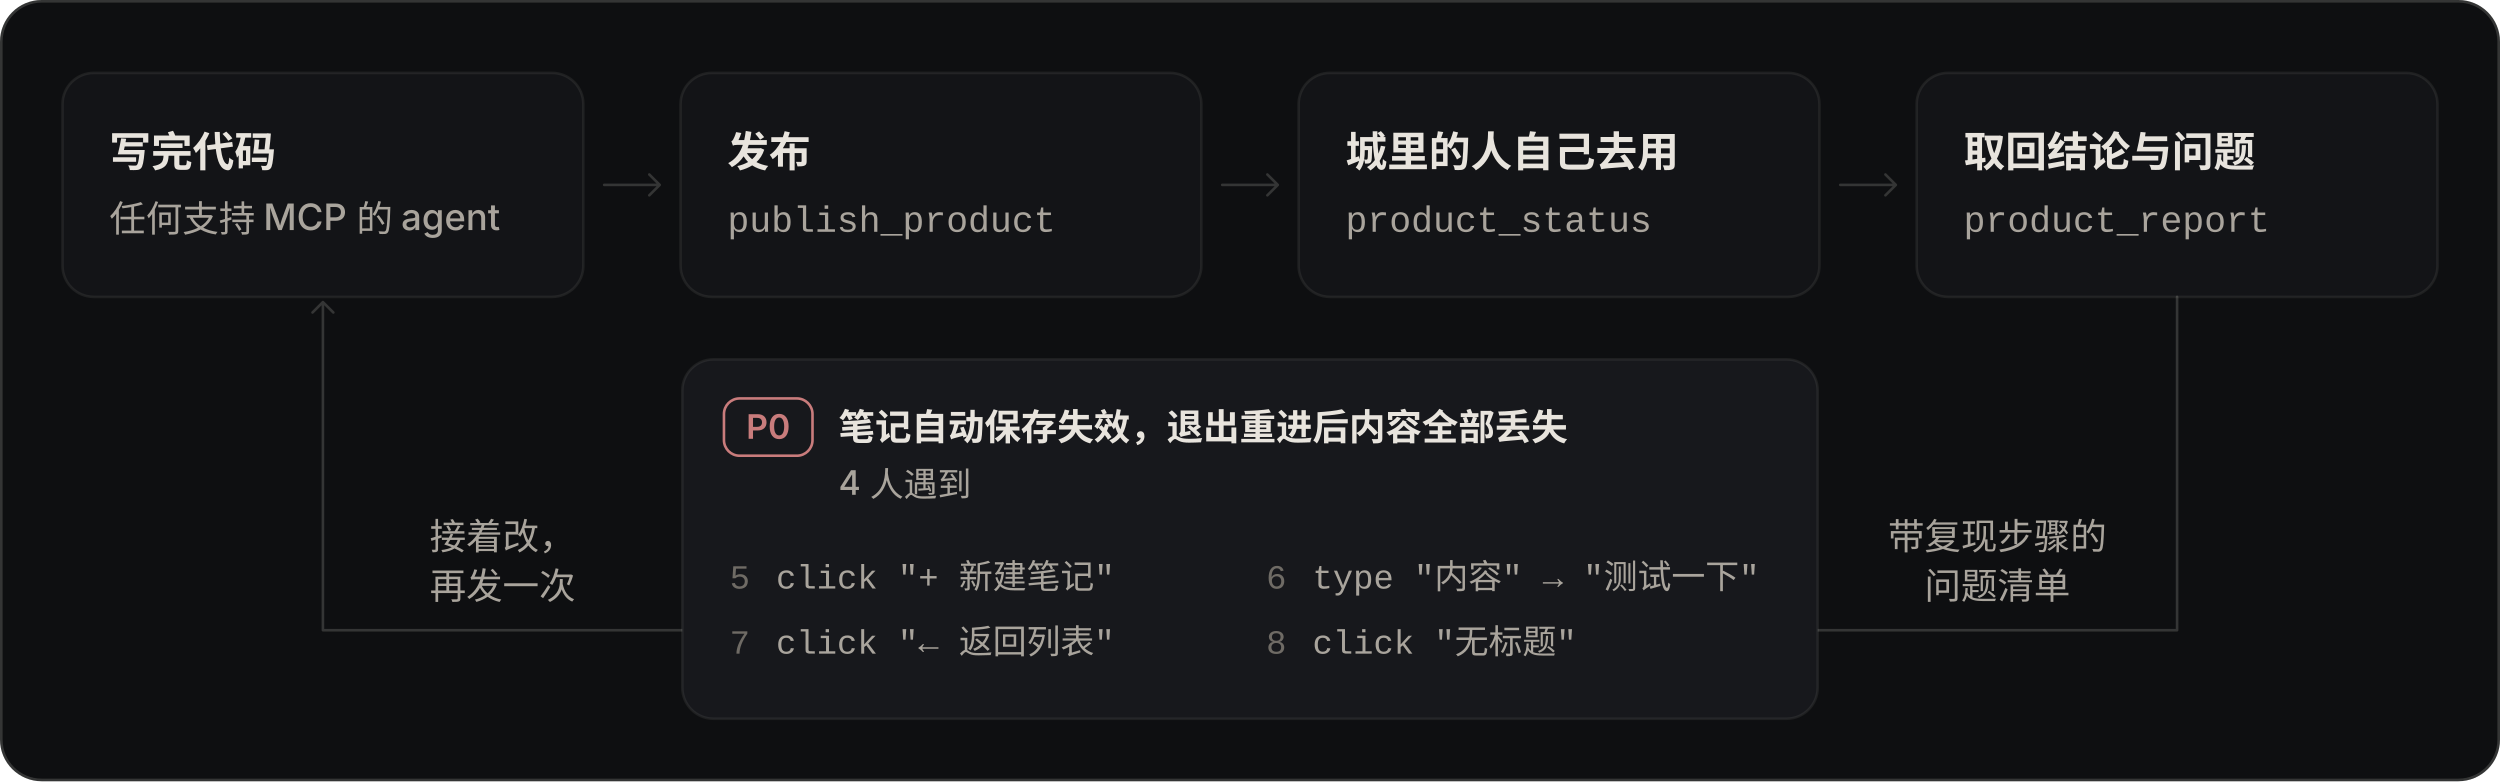
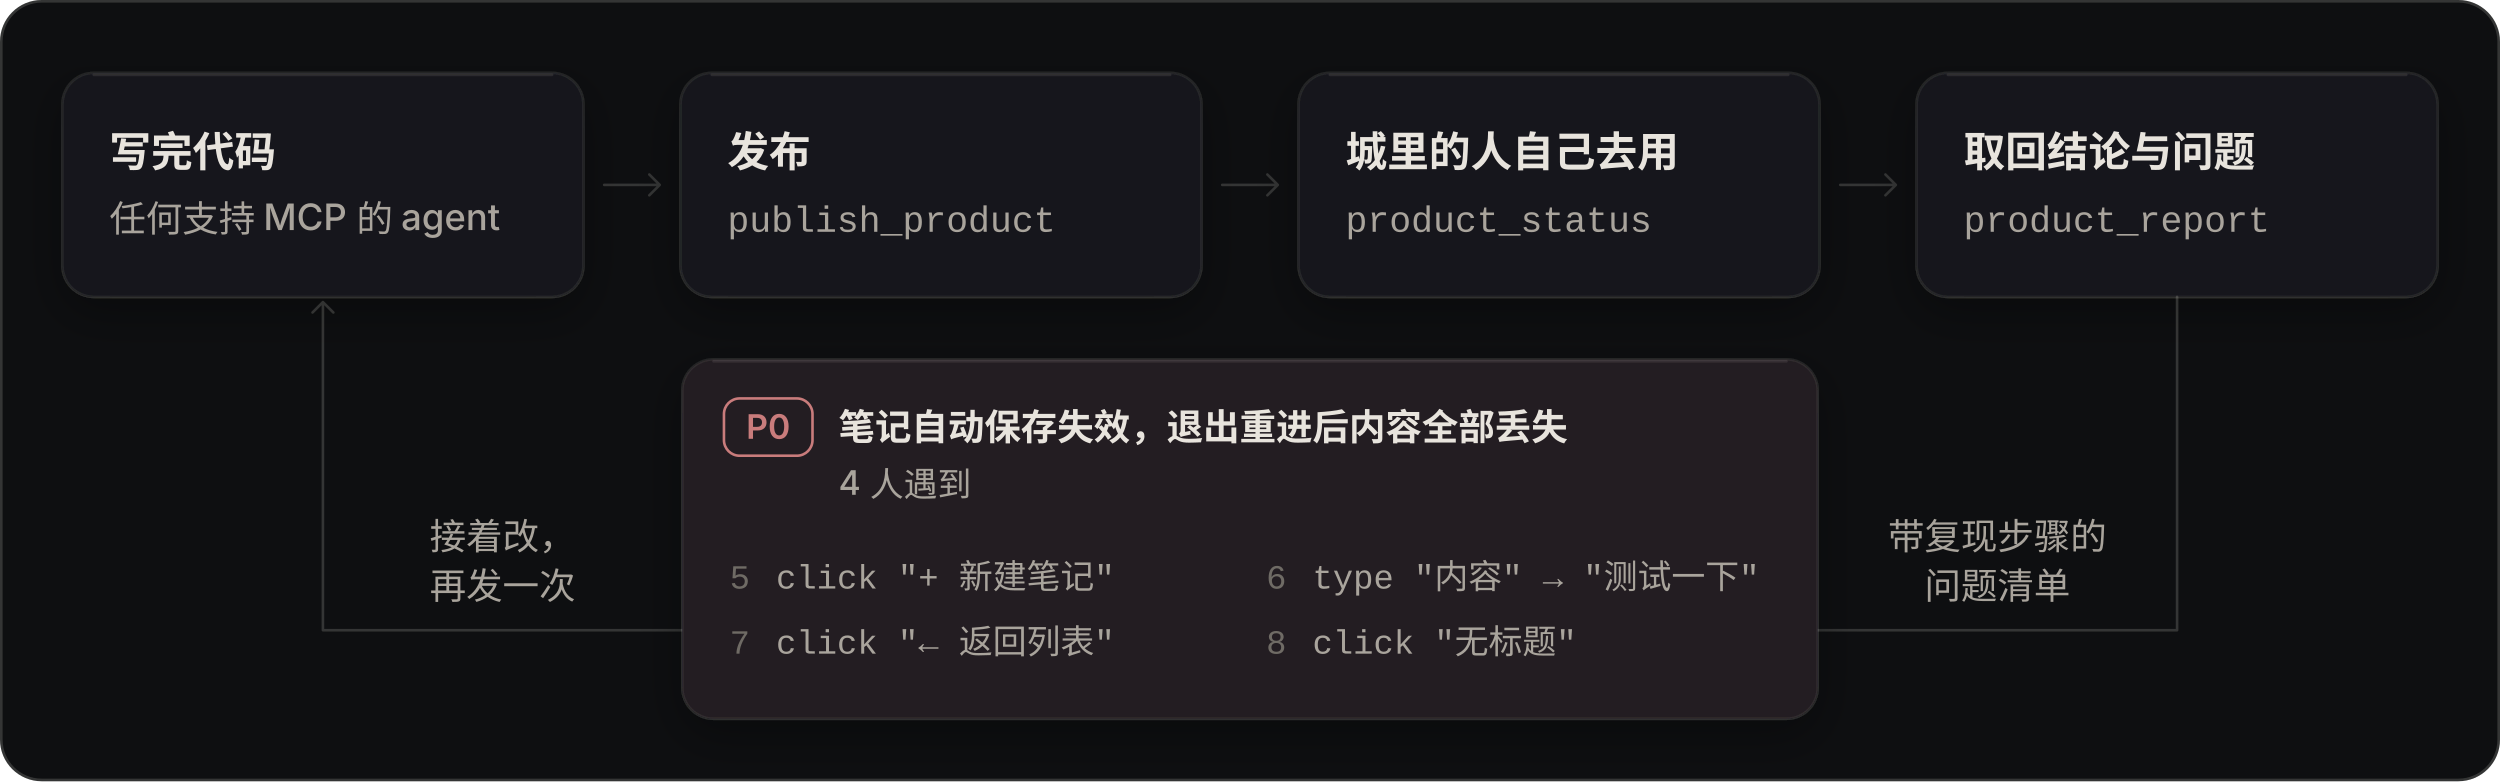
<svg xmlns="http://www.w3.org/2000/svg" class="fig fig-loop fig-n4" viewBox="0 0 960 300" width="960" height="300" role="img" aria-label="Coding agent 的循环：写完代码，经 MCP 发布，城里的人自己去用，取回结论和带复现步骤的问题清单，接着改，再发一次。" xml:lang="zh-CN">
-   <style>.fig text{font-family:Inter,ui-sans-serif,system-ui,-apple-system,"Segoe UI","PingFang SC","Hiragino Sans GB","Microsoft YaHei","Noto Sans CJK SC","Noto Sans SC",sans-serif}.fig .t{fill:#e8e4dd;font-size:13px;font-weight:450}.fig .t-d{fill:#e8e4dd}.fig .t-m{fill:#a9a49c}.fig .t-s{fill:#6f6b65}.fig .t-inv{fill:#0e0f11}.fig .t-link{fill:#cfd8d5}.fig .t-danger{fill:#c97c7c}.fig .t-mono{font-family:ui-monospace,SFMono-Regular,Menlo,Consolas,"Liberation Mono","Noto Sans Mono CJK SC",monospace}.fig .t-sb{font-weight:600}.fig .t-b{font-weight:700}.fig .t-mid{text-anchor:middle}.fig .t-end{text-anchor:end}.fig .t-num{font-variant-numeric:tabular-nums}.fig .t-9{font-size:9px}.fig .t-11{font-size:11px}.fig .t-12{font-size:12px}.fig .t-13{font-size:13px}.fig .t-14{font-size:14px}.fig .t-15{font-size:15px}.fig .t-16{font-size:16px}.fig .t-19{font-size:19px}.fig .t-24{font-size:24px;letter-spacing:-0.01em}.fig .t-60{font-size:60px;letter-spacing:-0.03em}.fig .f-bg,.fig .f-card{fill:#0e0f11}.fig .f-raised{fill:#131417}.fig .f-surface{fill:#17181c}.fig .f-hover{fill:#1d1e23}.fig .f-fg{fill:#e8e4dd}.fig .f-muted{fill:#a9a49c}.fig .f-subtle{fill:#6f6b65}.fig .f-sage{fill:#7d8f8a}.fig .f-avatar{fill:#6f6b65}.fig .f-accent{fill:#f0a35e}.fig .f-accent-soft{fill:rgb(240 163 94 / 0.12)}.fig .f-danger{fill:#c97c7c}.fig .no-fill{fill:none}.fig .s-line{stroke:rgb(232 228 221 / 0.08)}.fig .s-strong{stroke:rgb(232 228 221 / 0.18)}.fig .s-muted{stroke:#6f6b65}.fig .s-fg{stroke:#e8e4dd}.fig .s-sage{stroke:#7d8f8a}.fig .s-accent{stroke:#f0a35e;stroke-width:1.5}.fig .s-danger{stroke:#c97c7c}.fig .s-card{stroke:#0e0f11;stroke-width:2}.fig .sw-2{stroke-width:2}.fig .dashed{stroke-dasharray:5 5}.fig .faint{opacity:0.45}.fig path,.fig line{stroke-linecap:round;stroke-linejoin:round}.fig .dot{fill:none;stroke-width:4.6;stroke-linecap:round}.fig .dot-off{stroke:rgb(232 228 221 / 0.18)}.fig .dot-on{stroke:#7d8f8a}.fig .now{opacity:0}.fig-n3 .now{animation:fig-now-3 7.8s cubic-bezier(0.2,0,0,1) infinite}.fig-n4 .now{animation:fig-now-4 10.4s cubic-bezier(0.2,0,0,1) infinite}.fig-n7 .now{animation:fig-now-7 18.2s cubic-bezier(0.2,0,0,1) infinite}.fig .now-2{animation-delay:2.6s}.fig .now-3{animation-delay:5.2s}.fig .now-4{animation-delay:7.8s}.fig .now-5{animation-delay:10.4s}.fig .now-6{animation-delay:13s}.fig .now-7{animation-delay:15.6s}@keyframes fig-now-3{0%{opacity:0}4%,29%{opacity:1}33.3%,100%{opacity:0}}@keyframes fig-now-4{0%{opacity:0}3%,22%{opacity:1}25%,100%{opacity:0}}@keyframes fig-now-7{0%{opacity:0}1.8%,12.5%{opacity:1}14.28%,100%{opacity:0}}.fig .ripple{opacity:0.5;transform-box:fill-box;transform-origin:center;animation:fig-ripple 2.6s cubic-bezier(0.2,0,0,1) infinite}@keyframes fig-ripple{0%{opacity:0.9;transform:scale(0.4)}70%,100%{opacity:0;transform:scale(1.5)}}.fig .breath{animation:fig-breath 5000ms cubic-bezier(0.45,0,0.55,1) infinite}@keyframes fig-breath{0%,100%{opacity:0.35}50%{opacity:1}}.fig .tw{animation:fig-twinkle 9s cubic-bezier(0.45,0,0.55,1) infinite}.fig .tw-2{animation-delay:-2.2s}.fig .tw-3{animation-delay:-4.6s}.fig .tw-4{animation-delay:-6.9s}@keyframes fig-twinkle{0%,38%,100%{opacity:1}46%,72%{opacity:0.12}80%{opacity:1}}.fig .px-a{fill:#7d8f8a}.fig .px-b{fill:#c2cfcb}.fig .px-lit{fill:#f0a35e}.fig .px-dim{fill:#0e0f11;opacity:.5}@media (prefers-reduced-motion:reduce){.fig *{animation:none!important}}</style>
+   <style>.fig text{font-family:Inter,ui-sans-serif,system-ui,-apple-system,"Segoe UI","PingFang SC","Hiragino Sans GB","Microsoft YaHei","Noto Sans CJK SC","Noto Sans SC",sans-serif}.fig .t{fill:#e8e4dd;font-size:13px;font-weight:450}.fig .t-d{fill:#e8e4dd}.fig .t-m{fill:#a9a49c}.fig .t-s{fill:#6f6b65}.fig .t-inv{fill:#0e0f11}.fig .t-link{fill:#cfd8d5}.fig .t-danger{fill:#c97c7c}.fig .t-mono{font-family:ui-monospace,SFMono-Regular,Menlo,Consolas,"Liberation Mono","Noto Sans Mono CJK SC",monospace}.fig .t-sb{font-weight:600}.fig .t-b{font-weight:700}.fig .t-mid{text-anchor:middle}.fig .t-end{text-anchor:end}.fig .t-num{font-variant-numeric:tabular-nums}.fig .t-9{font-size:9px}.fig .t-11{font-size:11px}.fig .t-12{font-size:12px}.fig .t-13{font-size:13px}.fig .t-14{font-size:14px}.fig .t-15{font-size:15px}.fig .t-16{font-size:16px}.fig .t-19{font-size:19px}.fig .t-24{font-size:24px;letter-spacing:-0.01em}.fig .t-60{font-size:60px;letter-spacing:-0.03em}.fig .f-bg,.fig .f-card{fill:#0e0f11}.fig .f-inset{fill:#0e0f11}.fig .f-track{fill:rgb(232 228 221 / 0.08)}.fig .f-danger-wash{fill:#c97c7c;fill-opacity:0.07}.fig .s-hl{stroke:#fffefc;stroke-opacity:0.09}.fig .fx-shadow{flood-color:rgb(0 0 0 / 0.6);flood-opacity:0.55}.fig .f-raised{fill:#131417}.fig .f-surface{fill:#17181c}.fig .f-hover{fill:#1d1e23}.fig .f-fg{fill:#e8e4dd}.fig .f-muted{fill:#a9a49c}.fig .f-subtle{fill:#6f6b65}.fig .f-sage{fill:#7d8f8a}.fig .f-avatar{fill:#6f6b65}.fig .f-accent{fill:#f0a35e}.fig .f-accent-soft{fill:rgb(240 163 94 / 0.12)}.fig .f-danger{fill:#c97c7c}.fig .no-fill{fill:none}.fig .s-line{stroke:rgb(232 228 221 / 0.08)}.fig .s-strong{stroke:rgb(232 228 221 / 0.18)}.fig .s-muted{stroke:#6f6b65}.fig .s-fg{stroke:#e8e4dd}.fig .s-sage{stroke:#7d8f8a}.fig .s-accent{stroke:#f0a35e;stroke-width:1.5}.fig .s-danger{stroke:#c97c7c}.fig .s-card{stroke:#0e0f11;stroke-width:2}.fig .sw-2{stroke-width:2}.fig .dashed{stroke-dasharray:5 5}.fig .faint{opacity:0.45}.fig path,.fig line{stroke-linecap:round;stroke-linejoin:round}.fig .dot{fill:none;stroke-width:4.6;stroke-linecap:round}.fig .dot-off{stroke:rgb(232 228 221 / 0.18)}.fig .dot-on{stroke:#7d8f8a}.fig .now{opacity:0}.fig-n3 .now{animation:fig-now-3 7.8s cubic-bezier(0.2,0,0,1) infinite}.fig-n4 .now{animation:fig-now-4 10.4s cubic-bezier(0.2,0,0,1) infinite}.fig-n7 .now{animation:fig-now-7 18.2s cubic-bezier(0.2,0,0,1) infinite}.fig .now-2{animation-delay:2.6s}.fig .now-3{animation-delay:5.2s}.fig .now-4{animation-delay:7.8s}.fig .now-5{animation-delay:10.4s}.fig .now-6{animation-delay:13s}.fig .now-7{animation-delay:15.6s}@keyframes fig-now-3{0%{opacity:0}4%,29%{opacity:1}33.3%,100%{opacity:0}}@keyframes fig-now-4{0%{opacity:0}3%,22%{opacity:1}25%,100%{opacity:0}}@keyframes fig-now-7{0%{opacity:0}1.8%,12.5%{opacity:1}14.28%,100%{opacity:0}}.fig .ripple{opacity:0.5;transform-box:fill-box;transform-origin:center;animation:fig-ripple 2.6s cubic-bezier(0.2,0,0,1) infinite}@keyframes fig-ripple{0%{opacity:0.9;transform:scale(0.4)}70%,100%{opacity:0;transform:scale(1.5)}}.fig .breath{animation:fig-breath 5000ms cubic-bezier(0.45,0,0.55,1) infinite}@keyframes fig-breath{0%,100%{opacity:0.35}50%{opacity:1}}.fig .tw{animation:fig-twinkle 9s cubic-bezier(0.45,0,0.55,1) infinite}.fig .tw-2{animation-delay:-2.2s}.fig .tw-3{animation-delay:-4.6s}.fig .tw-4{animation-delay:-6.9s}@keyframes fig-twinkle{0%,38%,100%{opacity:1}46%,72%{opacity:0.12}80%{opacity:1}}.fig .px-a{fill:#7d8f8a}.fig .px-b{fill:#c2cfcb}.fig .px-lit{fill:#f0a35e}.fig .px-dim{fill:#0e0f11;opacity:.5}@media (prefers-reduced-motion:reduce){.fig *{animation:none!important}}</style>
  <defs>
    <clipPath id="fig-card">
      <rect width="960" height="300" rx="16" />
    </clipPath>
  </defs>
  <g clip-path="url(#fig-card)">
    <rect width="960" height="300" fill="#0e0f11" />
-     <rect x="24" y="28" width="200" height="86" rx="12" class="f-raised s-line" />
+     <defs>
+       <filter id="fx-loop" x="-10%" y="-10%" width="120%" height="140%">
+         <feDropShadow class="fx-shadow" dx="0" dy="6" stdDeviation="9" />
+       </filter>
+     </defs>
+     <rect x="24" y="28" width="200" height="86" rx="12" class="f-surface s-line" filter="url(#fx-loop)" />
+     <path d="M36 28.75H212" class="s-hl no-fill" />
    <g class="now now-1" aria-hidden="true">
      <rect x="24" y="28" width="200" height="86" rx="12" class="no-fill s-accent" />
    </g>
    <text x="42" y="64" class="t t-d t-b t-16">写完代码</text>
    <text x="42" y="89" class="t t-m t-14">任何支持 MCP 的 agent</text>
    <path d="M232 71L253.33 71M249.33 67L253.33 71L249.33 75" class="s-strong no-fill" />
-     <rect x="261.33" y="28" width="200" height="86" rx="12" class="f-raised s-line" />
+     <rect x="261.33" y="28" width="200" height="86" rx="12" class="f-surface s-line" filter="url(#fx-loop)" />
+     <path d="M273.33 28.75H449.33" class="s-hl no-fill" />
    <g class="now now-2" aria-hidden="true">
      <rect x="261.33" y="28" width="200" height="86" rx="12" class="no-fill s-accent" />
    </g>
    <text x="279.33" y="64" class="t t-d t-b t-16">发布</text>
    <text x="279.33" y="89" class="t t-m t-14 t-mono">publish_product</text>
    <path d="M469.33 71L490.67 71M486.67 67L490.67 71L486.67 75" class="s-strong no-fill" />
-     <rect x="498.67" y="28" width="200" height="86" rx="12" class="f-raised s-line" />
+     <rect x="498.67" y="28" width="200" height="86" rx="12" class="f-surface s-line" filter="url(#fx-loop)" />
+     <path d="M510.67 28.75H686.67" class="s-hl no-fill" />
    <g class="now now-3" aria-hidden="true">
      <rect x="498.67" y="28" width="200" height="86" rx="12" class="no-fill s-accent" />
    </g>
    <text x="516.67" y="64" class="t t-d t-b t-16">城里的人自己去用</text>
    <text x="516.67" y="89" class="t t-m t-14 t-mono">product_status</text>
    <path d="M706.67 71L728 71M724 67L728 71L724 75" class="s-strong no-fill" />
-     <rect x="736" y="28" width="200" height="86" rx="12" class="f-raised s-line" />
+     <rect x="736" y="28" width="200" height="86" rx="12" class="f-surface s-line" filter="url(#fx-loop)" />
+     <path d="M748 28.75H924" class="s-hl no-fill" />
    <g class="now now-4" aria-hidden="true">
      <rect x="736" y="28" width="200" height="86" rx="12" class="no-fill s-accent" />
    </g>
    <text x="754" y="64" class="t t-d t-b t-16">取回结论与问题</text>
    <text x="754" y="89" class="t t-m t-14 t-mono">product_report</text>
    <path d="M836 114V242H124V116M120 120l4 -4l4 4" class="s-strong no-fill" />
    <text x="193" y="211" class="t t-m t-14 t-mid">接着改，</text>
    <text x="193" y="230" class="t t-m t-14 t-mid">再发一次</text>
    <text x="767" y="211" class="t t-m t-14 t-mid">带复现步骤的</text>
    <text x="767" y="230" class="t t-m t-14 t-mid">问题清单</text>
-     <rect x="262" y="138" width="436" height="138" rx="12" class="f-surface s-line" />
+     <rect x="262" y="138" width="436" height="138" rx="12" class="f-surface s-line" filter="url(#fx-loop)" />
+     <path d="M274 138.75H686" class="s-hl no-fill" />
+     <rect x="262" y="138" width="436" height="138" rx="12" class="f-danger-wash" />
    <rect x="278" y="153" width="34" height="22" rx="6" class="no-fill s-danger" />
    <text x="295" y="168.5" class="t t-danger t-sb t-13 t-mid">P0</text>
    <text x="322" y="169" class="t t-d t-sb t-14">笔记自动保存失效，退出重进后内容全部丢失</text>
    <text x="322" y="190" class="t t-m t-13">4 人遇到</text>
    <text x="288" y="226" class="t t-s t-13 t-mono t-end t-num">5</text>
    <text x="298" y="226" class="t t-m t-13 t-mono">click "+ 新建笔记"</text>
    <text x="494" y="226" class="t t-s t-13 t-mono t-end t-num">6</text>
    <text x="504" y="226" class="t t-m t-13 t-mono">type "内容" → "测试一下"</text>
    <text x="288" y="251" class="t t-s t-13 t-mono t-end t-num">7</text>
    <text x="298" y="251" class="t t-m t-13 t-mono">click "← 返回列表"</text>
    <text x="494" y="251" class="t t-s t-13 t-mono t-end t-num">8</text>
    <text x="504" y="251" class="t t-m t-13 t-mono">click "无标题"</text>
  </g>
  <rect x="0.5" y="0.5" width="959" height="299" rx="15.5" fill="none" stroke="rgb(232 228 221 / 0.18)" />
</svg>
